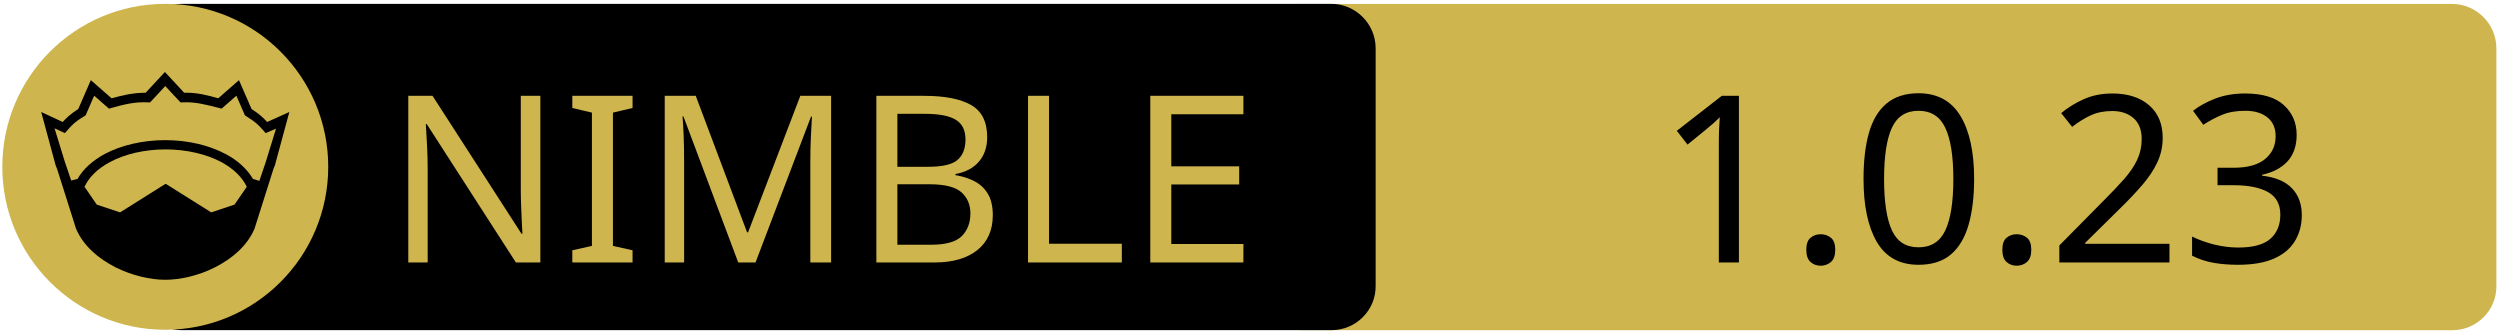
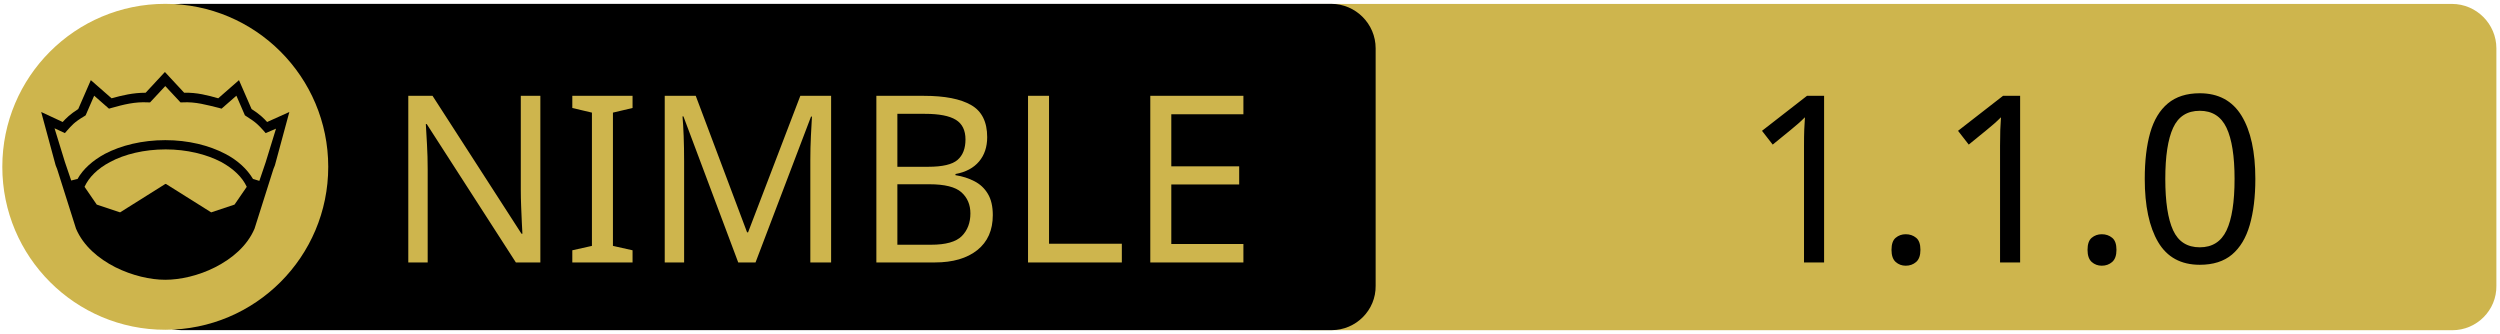
<svg xmlns="http://www.w3.org/2000/svg" xmlns:xlink="http://www.w3.org/1999/xlink" width="675" height="90" xml:space="preserve" version="1.1">
  <a xlink:href="https://github.com/ferus-web/ferusgfx">
    <g>
      <path fill="#CEB54D" id="svg_15" d="m662.123,89.159l-310.5,0c-6.6,0 -12,-5.4 -12,-12l0,-64.1c0,-6.6 5.4,-12 12,-12l310.4,0c6.6,0 12,5.4 12,12l0,64.1c0.1,6.6 -5.3,12 -11.9,12z" />
      <path id="svg_1" d="m359.524,89.139l-310.5,0c-6.6,0 -12,-5.4 -12,-12l0,-64.1c0,-6.6 5.4,-12 12,-12l310.4,0c6.6,0 12,5.4 12,12l0,64.1c0.1,6.6 -5.3,12 -11.9,12z" />
      <rect id="svg_2" fill="none" height="45.9" width="315.3" class="st0" y="24.539" x="60.224" />
      <circle id="svg_4" fill="#CEB54D" r="44" cy="45.039" cx="44.624" class="st1" />
      <g id="XMLID_4_">
        <path id="svg_5" d="m78.124,30.239l-3.9,14.4l-0.4,1l-5.1,16.1c0,0 0,0 0,0c-2,4.7 -6.1,8.1 -10.6,10.4c-4.5,2.3 -9.5,3.4 -13.5,3.4c-4,0 -8.9,-1.1 -13.5,-3.4c-4.5,-2.3 -8.6,-5.7 -10.6,-10.4c0,0 0,0 0,0l-5.1,-16.1l-0.4,-1l-3.9,-14.4l5.8,2.7c0.9,-1 2,-2.1 4.2,-3.5l3.4,-7.8l5.6,4.9c2.9,-0.8 5.8,-1.5 9.2,-1.5l5.2,-5.6l5.2,5.6c3.4,-0.1 6.4,0.7 9.2,1.5l5.6,-4.9l3.4,7.8c2.2,1.4 3.3,2.5 4.2,3.5l6,-2.7z" />
        <g id="XMLID_6_">
          <g id="svg_6">
            <path id="svg_7" fill="#CEB54D" d="m66.624,50.439l-3.3,4.8l-6.3,2.1l-12.1,-7.6c-0.1,-0.1 -0.3,-0.1 -0.4,0l-12.1,7.6l-6.3,-2.1l-3.3,-4.8c1.2,-2.6 3.5,-4.9 6.9,-6.7c3.9,-2.1 9.2,-3.4 15,-3.4c5.7,0 11,1.3 15,3.4c3.3,1.8 5.7,4.1 6.9,6.7z" class="st1" />
          </g>
          <g id="svg_8" />
        </g>
        <g id="XMLID_5_">
          <g id="svg_9">
            <path id="svg_10" fill="#CEB54D" d="m74.524,34.739l-2.8,9.1l-1.7,5l-1.6,-0.5c0,0 -0.1,0 -0.1,0c-1.6,-2.7 -4.2,-5.1 -7.5,-6.8c-4.4,-2.3 -10,-3.7 -16.2,-3.7c-6.2,0 -11.9,1.4 -16.3,3.7c-3.3,1.8 -5.9,4.1 -7.4,6.8c0,0 -0.1,0 -0.1,0l-1.6,0.4l-1.7,-5l-2.8,-9.1l2.8,1.3l0.6,-0.7c1.2,-1.3 1.8,-2.2 4.7,-3.9l0.3,-0.2l2.3,-5.3l4,3.5l0.7,-0.2c3.2,-0.9 6.3,-1.7 9.8,-1.5l0.6,0l4.1,-4.4l4.1,4.4l0.6,0c3.5,-0.2 6.5,0.7 9.8,1.5l0.7,0.2l4,-3.5l2.3,5.3l0.3,0.2c2.9,1.8 3.5,2.6 4.7,3.9l0.6,0.7l2.8,-1.2z" class="st1" />
          </g>
          <g id="svg_11" />
        </g>
      </g>
      <text x="-442" y="-350.021" id="svg_16" font-size="63px" font-family="'PT Sans Caption', 'Tahoma', 'Helvetica Neue Medium', 'PT Sans', sans-serif" fill="#CEB54D" class="st1 st2 st3" transform="matrix(1 0 0 1 546.13 420.879)">NIMBLE</text>
-       <text x="-99.0" y="-350.012" id="svg_17" font-size="63.012px" font-family="'PT Sans Caption', 'Tahoma', 'Helvetica Neue Medium', 'PT Sans', sans-serif" fill="#000000" class="st1 st2 st3" transform="matrix(1 0 0 1 546.13 420.879)">1.0.23</text>
+       <text x="-76.0" y="-350.012" id="svg_17" font-size="63.012px" font-family="'PT Sans Caption', 'Tahoma', 'Helvetica Neue Medium', 'PT Sans', sans-serif" fill="#000000" class="st1 st2 st3" transform="matrix(1 0 0 1 546.13 420.879)">1.1.0</text>
    </g>
  </a>
</svg>
